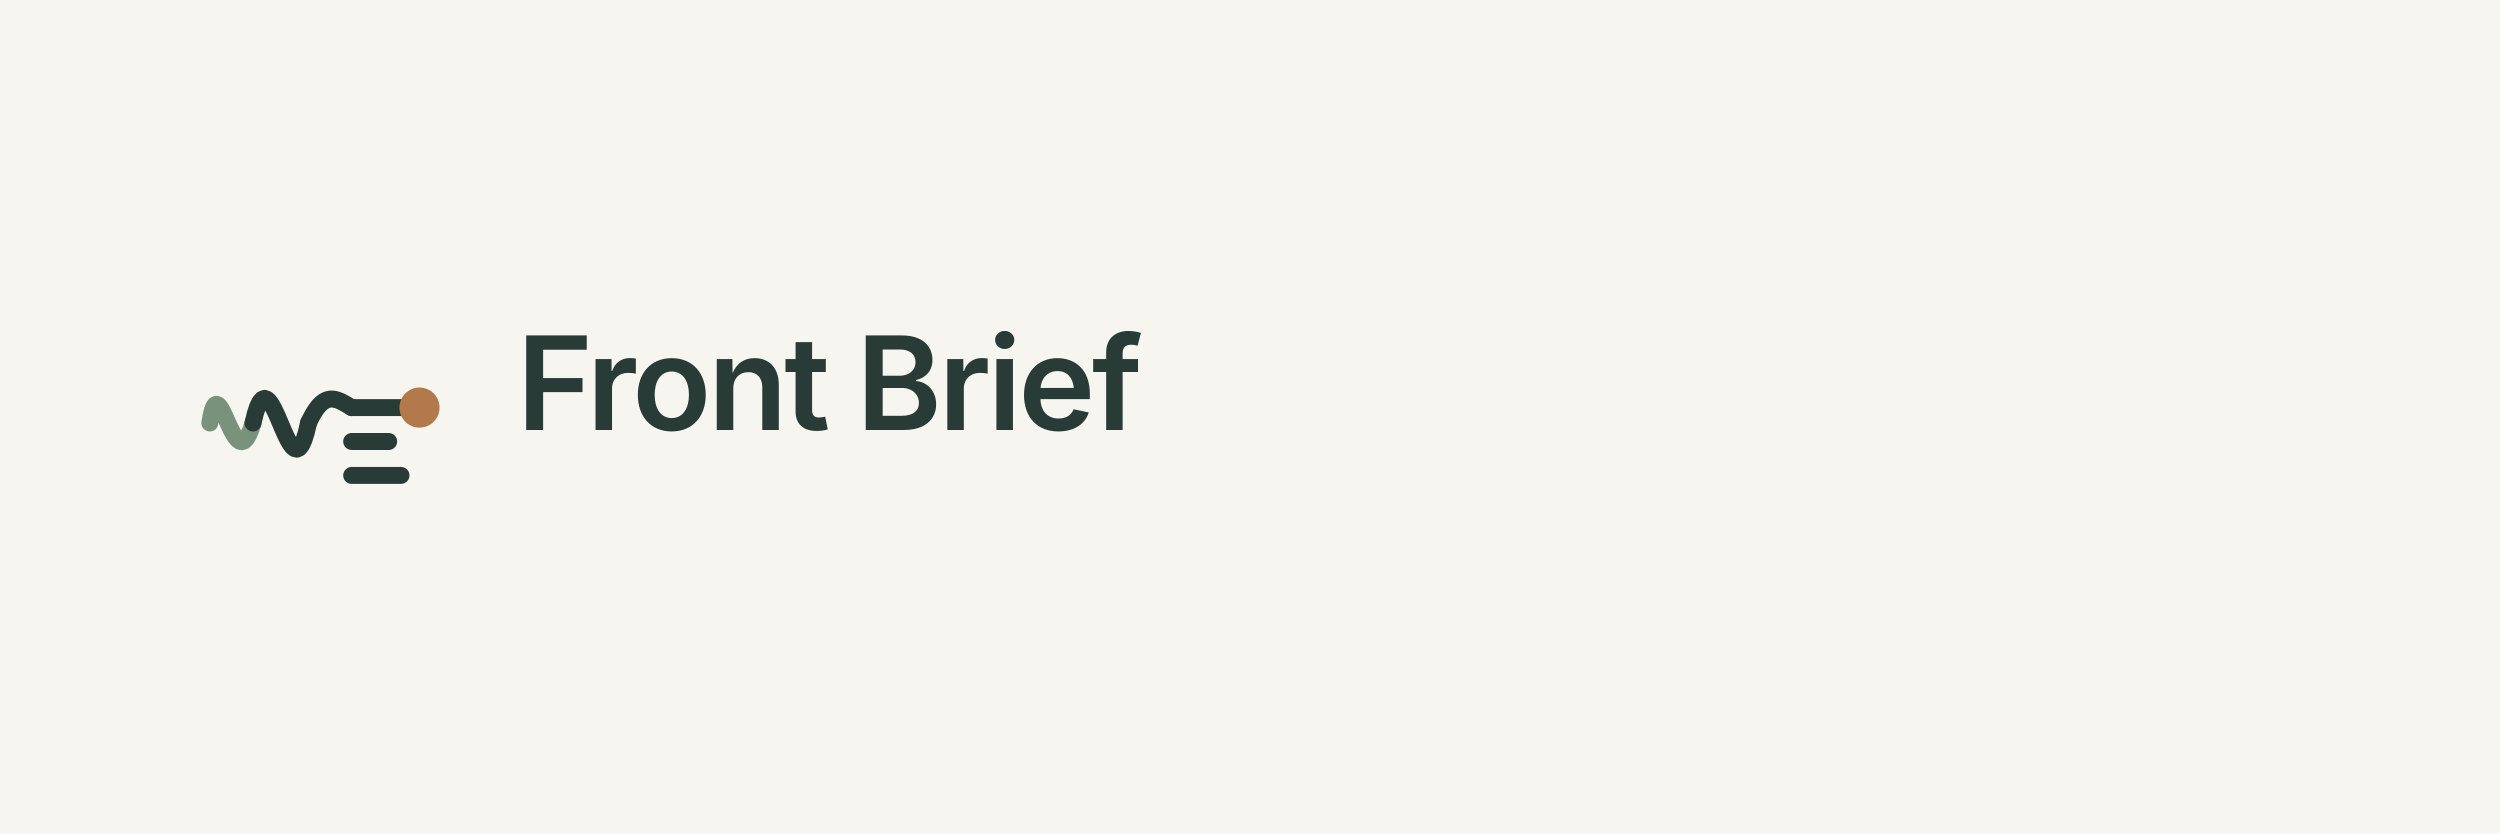
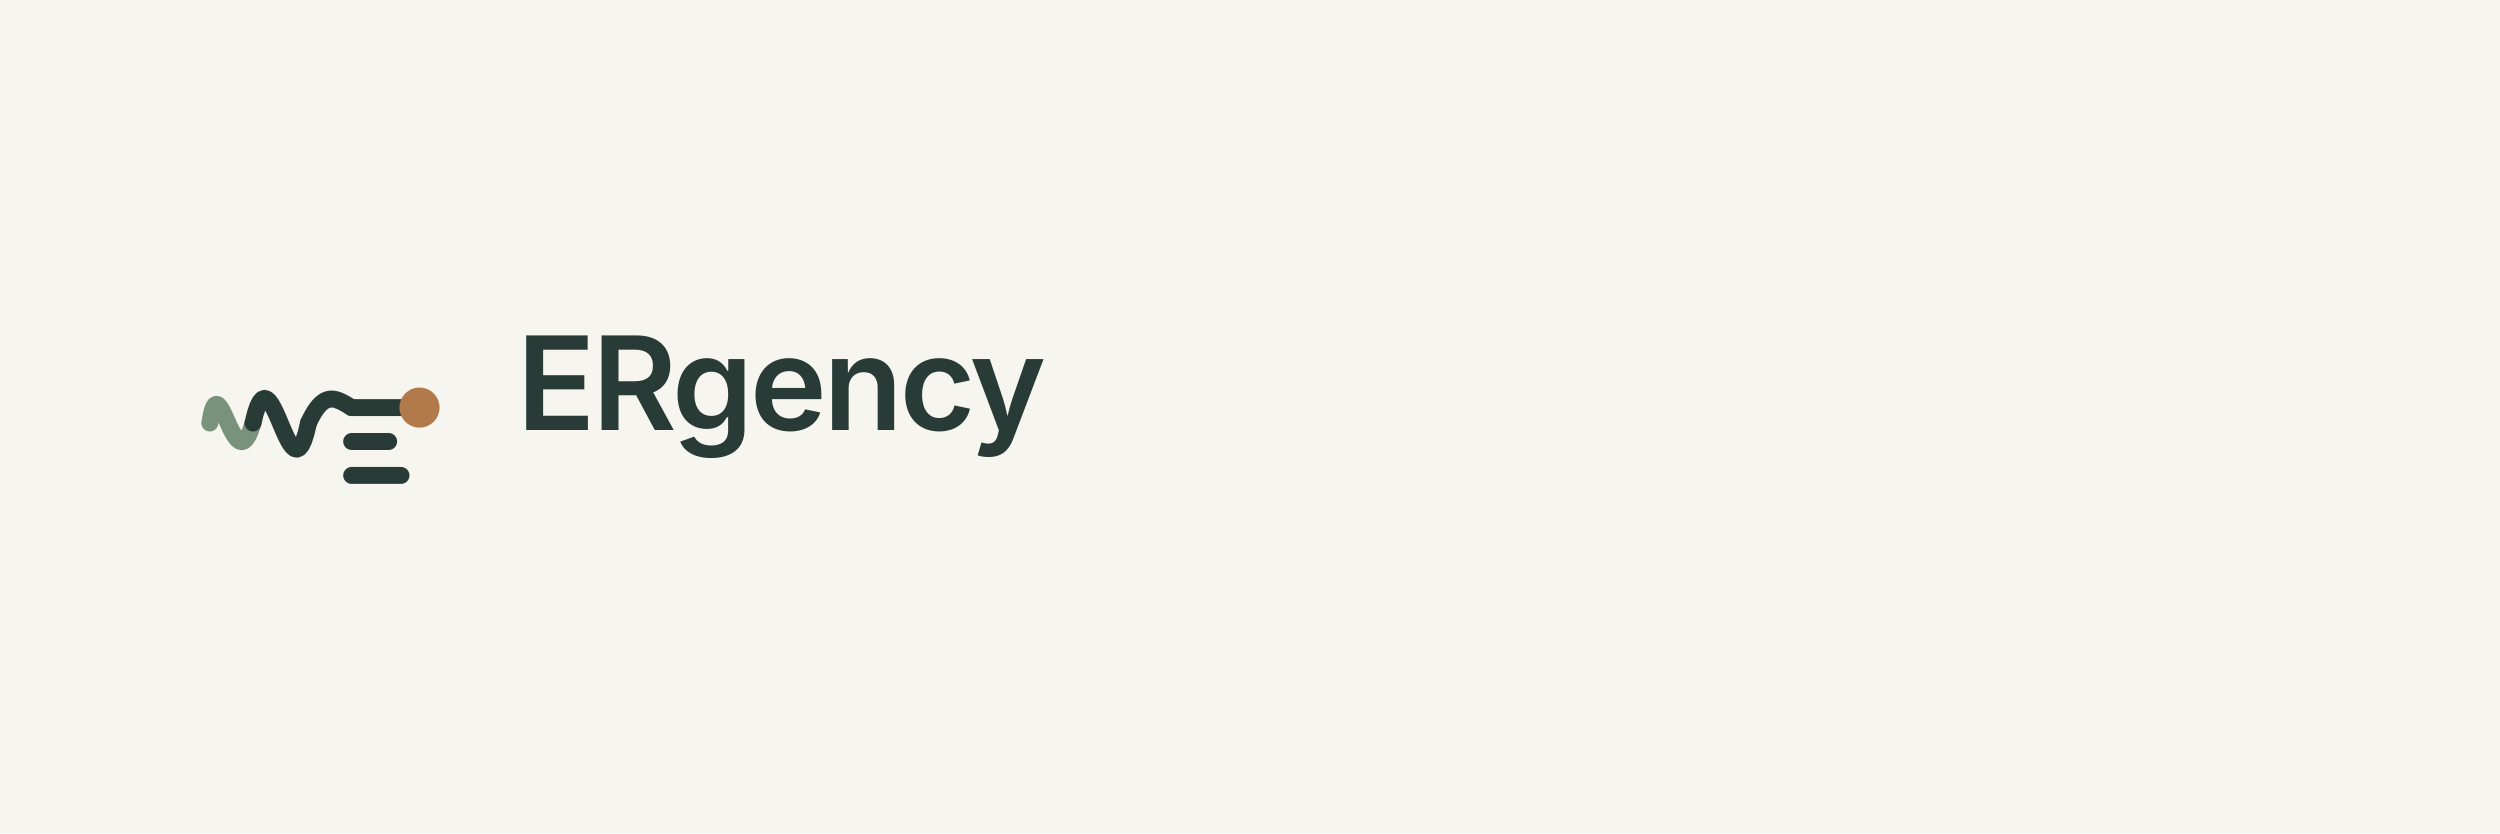
<svg xmlns="http://www.w3.org/2000/svg" width="1500" height="500" viewBox="0 0 1500 500" role="img" aria-labelledby="title desc">
  <rect width="1500" height="500" fill="#F7F5EF" />
  <g transform="translate(100 165) scale(1.85)">
    <path d="M 14 48 14.385 45.694 L 14.791 43.99 L 15.217 42.832 L 15.662 42.167 L 16.126 41.939 L 16.609 42.094 L 17.111 42.577 L 17.63 43.333 L 18.166 44.309 L 18.719 45.448 L 19.289 46.697 L 19.875 48 L 20.477 49.303 L 21.093 50.552 L 21.725 51.691 L 22.37 52.667 L 23.03 53.423 L 23.703 53.906 L 24.389 54.061 L 25.088 53.833 L 25.799 53.168 L 26.521 52.01 L 27.255 50.306 L 28 48" fill="none" stroke="#78927B" stroke-width="5.5" stroke-linecap="round" stroke-linejoin="round" />
    <path d="M 28 48 28.75 44.93 L 29.5 42.672 L 30.25 41.15 L 31 40.292 L 31.75 40.022 L 32.5 40.266 L 33.25 40.95 L 34 42 L 34.75 43.342 L 35.5 44.901 L 36.25 46.603 L 37 48.375 L 37.75 50.141 L 38.5 51.828 L 39.25 53.361 L 40 54.667 L 40.75 55.67 L 41.5 56.297 L 42.25 56.473 L 43 56.125 L 43.75 55.178 L 44.5 53.557 L 45.25 51.19 L 46 48" fill="none" stroke="#293B36" stroke-width="5.5" stroke-linecap="round" stroke-linejoin="round" />
    <path d="M 46 48 46.824 46.294 L 47.632 44.833 L 48.426 43.602 L 49.207 42.587 L 49.978 41.774 L 50.741 41.148 L 51.497 40.695 L 52.25 40.401 L 53 40.25 L 53.75 40.229 L 54.503 40.323 L 55.259 40.519 L 56.022 40.8 L 56.793 41.154 L 57.574 41.565 L 58.368 42.019 L 59.176 42.502 L 60 43" fill="none" stroke="#293B36" stroke-width="5.5" stroke-linecap="round" stroke-linejoin="round" />
    <path d="M 60 43 79 43" fill="none" stroke="#293B36" stroke-width="5.5" stroke-linecap="round" stroke-linejoin="round" />
    <path d="M 60 54 72 54" fill="none" stroke="#293B36" stroke-width="5.5" stroke-linecap="round" stroke-linejoin="round" />
    <path d="M 60 65 76 65" fill="none" stroke="#293B36" stroke-width="5.5" stroke-linecap="round" stroke-linejoin="round" />
    <circle cx="82" cy="43" r="6.5" fill="#B2794B" />
  </g>
-   <text x="310" y="258" fill="#293B36" font-family="Inter,Arial,sans-serif" font-size="78" font-weight="600" letter-spacing="-2">Front Brief</text>
+   <text x="310" y="258" fill="#293B36" font-family="Inter,Arial,sans-serif" font-size="78" font-weight="600" letter-spacing="-2">ERgency</text>
</svg>
